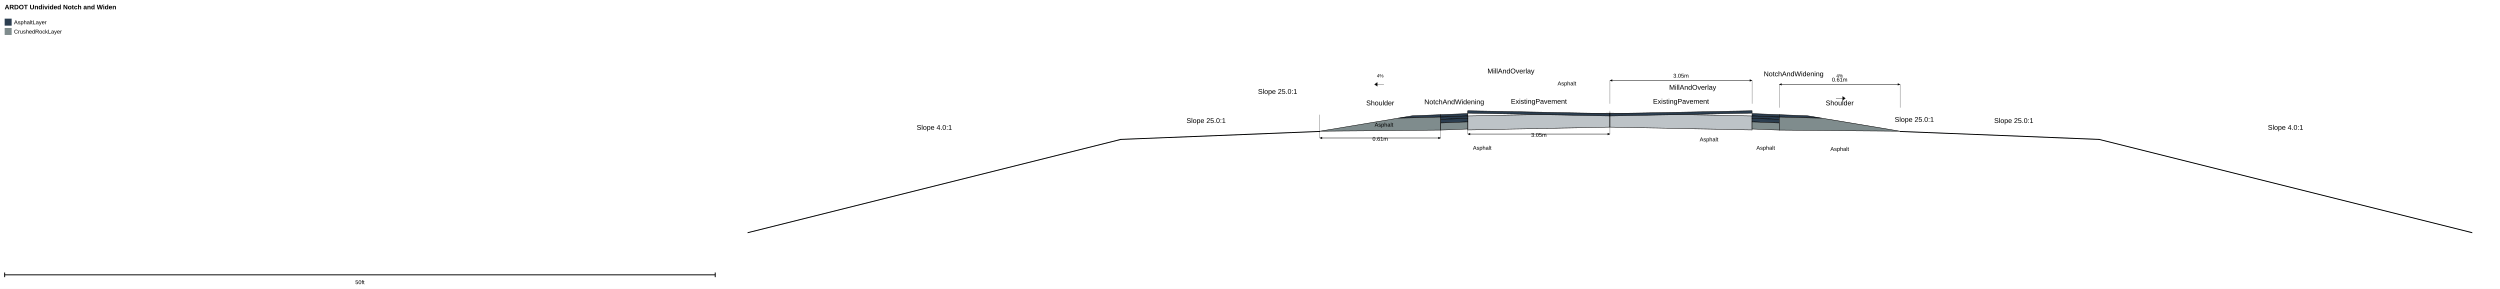
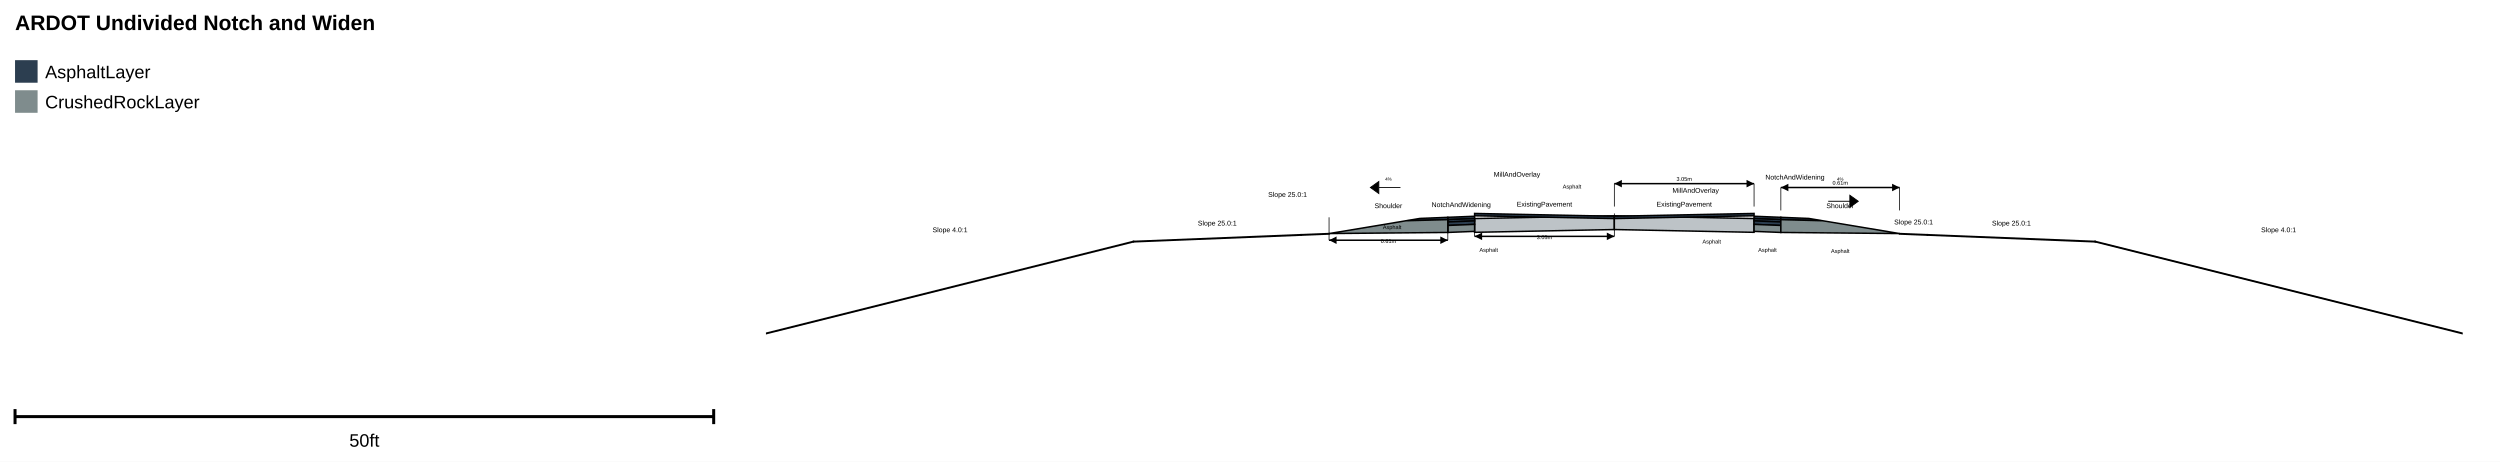
- <svg xmlns="http://www.w3.org/2000/svg" width="5362.0" height="619.5" viewBox="0 0 5362.0 619.5">
-   <rect width="5362.0" height="619.5" fill="white" />
+ <svg xmlns="http://www.w3.org/2000/svg" width="1662.2" height="307.0" viewBox="0 0 1662.2 307.0">
+   <rect width="1662.2" height="307.0" fill="white" />
  <g transform="scale(1,-1)">
-     <g transform="translate(0,-619.5)">
-       <polygon points="3453.02,376.88 3453.02,346.88 3148.22,340.78 3148.22,370.78" fill="#BDC3C7" stroke="black" stroke-width="1" />
-       <polygon points="3453.02,375.86 3453.02,370.78 3148.22,376.88 3148.22,381.96" fill="#2C3E50" stroke="black" stroke-width="1" />
-       <polygon points="3148.22,375.86 3148.22,370.78 3120.28,369.67 3089.80,368.45 3089.80,373.53 3120.28,374.75" fill="#2C3E50" stroke="black" stroke-width="1" />
-       <polygon points="3148.22,370.78 3148.22,365.70 3120.28,364.59 3089.80,363.37 3089.80,368.45 3120.28,369.67" fill="#2C3E50" stroke="black" stroke-width="1" />
-       <polygon points="3148.22,365.70 3148.22,358.08 3120.28,356.97 3089.80,355.75 3089.80,363.37 3120.28,364.59" fill="#2C3E50" stroke="black" stroke-width="1" />
-       <polygon points="3148.22,358.08 3148.22,342.84 3120.28,341.73 3089.80,340.51 3089.80,355.75 3120.28,356.97" fill="#7F8C8D" stroke="black" stroke-width="1" />
-       <polygon points="3089.80,373.53 3089.80,368.45 2998.36,366.01 3028.84,371.09" fill="#2C3E50" stroke="black" stroke-width="1" />
-       <polygon points="3089.80,368.45 3089.80,340.51 2830.72,338.07 2998.36,366.01" fill="#7F8C8D" stroke="black" stroke-width="1" />
-       <polygon points="2830.72,338.07 2830.72,337.07 2769.76,334.63 2769.76,335.63" fill="#BDC3C7" stroke="black" stroke-width="1" />
-       <polygon points="2769.76,335.63 2769.76,334.63 2404.00,320.00 2404.00,321.00" fill="#BDC3C7" stroke="black" stroke-width="1" />
-       <polygon points="2404.00,321.00 2404.00,320.00 1604.00,120.00 1604.00,121.00" fill="#BDC3C7" stroke="black" stroke-width="1" />
-       <polygon points="3453.02,376.88 3757.82,370.78 3757.82,340.78 3453.02,346.88" fill="#BDC3C7" stroke="black" stroke-width="1" />
-       <polygon points="3453.02,375.86 3757.82,381.96 3757.82,376.88 3453.02,370.78" fill="#2C3E50" stroke="black" stroke-width="1" />
-       <polygon points="3757.82,375.86 3785.76,374.75 3816.24,373.53 3816.24,368.45 3785.76,369.67 3757.82,370.78" fill="#2C3E50" stroke="black" stroke-width="1" />
-       <polygon points="3757.82,370.78 3785.76,369.67 3816.24,368.45 3816.24,363.37 3785.76,364.59 3757.82,365.70" fill="#2C3E50" stroke="black" stroke-width="1" />
-       <polygon points="3757.82,365.70 3785.76,364.59 3816.24,363.37 3816.24,355.75 3785.76,356.97 3757.82,358.08" fill="#2C3E50" stroke="black" stroke-width="1" />
-       <polygon points="3757.82,358.08 3785.76,356.97 3816.24,355.75 3816.24,340.51 3785.76,341.73 3757.82,342.84" fill="#7F8C8D" stroke="black" stroke-width="1" />
-       <polygon points="3816.24,373.53 3877.20,371.09 3907.68,366.01 3816.24,368.45" fill="#2C3E50" stroke="black" stroke-width="1" />
-       <polygon points="3816.24,368.45 3907.68,366.01 4075.32,338.07 3816.24,340.51" fill="#7F8C8D" stroke="black" stroke-width="1" />
-       <polygon points="4075.32,338.07 4136.28,335.63 4136.28,334.63 4075.32,337.07" fill="#BDC3C7" stroke="black" stroke-width="1" />
-       <polygon points="4136.28,335.63 4502.04,321.00 4502.04,320.00 4136.28,334.63" fill="#BDC3C7" stroke="black" stroke-width="1" />
-       <polygon points="4502.04,321.00 5302.04,121.00 5302.04,120.00 4502.04,320.00" fill="#BDC3C7" stroke="black" stroke-width="1" />
-       <text x="3300.62" y="396.88" font-family="Arial" font-size="15.0" text-anchor="middle" transform="translate(0,793.76) scale(1,-1)" fill="black">ExistingPavement</text>
-       <text x="3240.62" y="461.96" font-family="Arial" font-size="15.0" text-anchor="middle" transform="translate(0,923.92) scale(1,-1)" fill="black">MillAndOverlay</text>
-       <text x="3119.01" y="395.86" font-family="Arial" font-size="15.0" text-anchor="middle" transform="translate(0,791.73) scale(1,-1)" fill="black">NotchAndWidening</text>
-       <text x="2960.26" y="393.53" font-family="Arial" font-size="15.0" text-anchor="middle" transform="translate(0,787.05) scale(1,-1)" fill="black">Shoulder</text>
-       <text x="2740.24" y="418.07" font-family="Arial" font-size="15.0" text-anchor="middle" transform="translate(0,836.14) scale(1,-1)" fill="black">Slope 25.0:1</text>
-       <text x="2586.88" y="355.63" font-family="Arial" font-size="15.0" text-anchor="middle" transform="translate(0,711.26) scale(1,-1)" fill="black">Slope 25.0:1</text>
-       <text x="2004.00" y="341.00" font-family="Arial" font-size="15.0" text-anchor="middle" transform="translate(0,682.00) scale(1,-1)" fill="black">Slope 4.0:1</text>
-       <text x="3605.42" y="396.88" font-family="Arial" font-size="15.0" text-anchor="middle" transform="translate(0,793.76) scale(1,-1)" fill="black">ExistingPavement</text>
-       <text x="3630.42" y="426.96" font-family="Arial" font-size="15.0" text-anchor="middle" transform="translate(0,853.92) scale(1,-1)" fill="black">MillAndOverlay</text>
-       <text x="3847.03" y="455.86" font-family="Arial" font-size="15.0" text-anchor="middle" transform="translate(0,911.73) scale(1,-1)" fill="black">NotchAndWidening</text>
-       <text x="3945.78" y="393.53" font-family="Arial" font-size="15.0" text-anchor="middle" transform="translate(0,787.05) scale(1,-1)" fill="black">Shoulder</text>
-       <text x="4105.80" y="358.07" font-family="Arial" font-size="15.0" text-anchor="middle" transform="translate(0,716.14) scale(1,-1)" fill="black">Slope 25.0:1</text>
-       <text x="4319.16" y="355.63" font-family="Arial" font-size="15.0" text-anchor="middle" transform="translate(0,711.26) scale(1,-1)" fill="black">Slope 25.0:1</text>
-       <text x="4902.04" y="341.00" font-family="Arial" font-size="15.0" text-anchor="middle" transform="translate(0,682.00) scale(1,-1)" fill="black">Slope 4.0:1</text>
-       <g id="dimension-76393802">
-         <line x1="3453.02" y1="381.96" x2="3453.02" y2="331.96" stroke="black" stroke-width="0.5" />
-         <line x1="3148.22" y1="381.96" x2="3148.22" y2="331.96" stroke="black" stroke-width="0.5" />
-         <line x1="3453.02" y1="331.96" x2="3148.22" y2="331.96" stroke="black" stroke-width="1" />
-         <polygon points="3453.02,331.96 3448.02,329.46 3448.02,334.46" fill="black" transform="rotate(360.0,3453.02,331.96)" />
-         <polygon points="3148.22,331.96 3143.22,329.46 3143.22,334.46" fill="black" transform="rotate(180.0,3148.22,331.96)" />
-         <text x="3300.62" y="325.96" font-family="Arial" font-size="12.0" text-anchor="middle" transform="translate(0,651.92) scale(1,-1)" fill="black">3.05m</text>
+     <g transform="translate(0,-307.0)">
+       <polygon points="1073.34,163.54 1073.34,154.39 980.43,152.53 980.43,161.68" fill="#BDC3C7" stroke="black" stroke-width="1" />
+       <polygon points="1073.34,163.23 1073.34,161.68 980.43,163.54 980.43,165.09" fill="#2C3E50" stroke="black" stroke-width="1" />
+       <polygon points="980.43,163.23 980.43,161.68 971.92,161.34 962.63,160.97 962.63,162.52 971.92,162.89" fill="#2C3E50" stroke="black" stroke-width="1" />
+       <polygon points="980.43,161.68 980.43,160.13 971.92,159.79 962.63,159.42 962.63,160.97 971.92,161.34" fill="#2C3E50" stroke="black" stroke-width="1" />
+       <polygon points="980.43,160.13 980.43,157.81 971.92,157.47 962.63,157.10 962.63,159.42 971.92,159.79" fill="#2C3E50" stroke="black" stroke-width="1" />
+       <polygon points="980.43,157.81 980.43,153.16 971.92,152.82 962.63,152.45 962.63,157.10 971.92,157.47" fill="#7F8C8D" stroke="black" stroke-width="1" />
+       <polygon points="962.63,162.52 962.63,160.97 934.76,160.22 944.05,161.77" fill="#2C3E50" stroke="black" stroke-width="1" />
+       <polygon points="962.63,160.97 962.63,152.45 883.66,151.71 934.76,160.22" fill="#7F8C8D" stroke="black" stroke-width="1" />
+       <polygon points="883.66,151.71 883.66,151.40 865.08,150.66 865.08,150.96" fill="#BDC3C7" stroke="black" stroke-width="1" />
+       <polygon points="865.08,150.96 865.08,150.66 753.60,146.20 753.60,146.50" fill="#BDC3C7" stroke="black" stroke-width="1" />
+       <polygon points="753.60,146.50 753.60,146.20 509.76,85.24 509.76,85.54" fill="#BDC3C7" stroke="black" stroke-width="1" />
+       <polygon points="1073.34,163.54 1166.24,161.68 1166.24,152.53 1073.34,154.39" fill="#BDC3C7" stroke="black" stroke-width="1" />
+       <polygon points="1073.34,163.23 1166.24,165.09 1166.24,163.54 1073.34,161.68" fill="#2C3E50" stroke="black" stroke-width="1" />
+       <polygon points="1166.24,163.23 1174.76,162.89 1184.05,162.52 1184.05,160.97 1174.76,161.34 1166.24,161.68" fill="#2C3E50" stroke="black" stroke-width="1" />
+       <polygon points="1166.24,161.68 1174.76,161.34 1184.05,160.97 1184.05,159.42 1174.76,159.79 1166.24,160.13" fill="#2C3E50" stroke="black" stroke-width="1" />
+       <polygon points="1166.24,160.13 1174.76,159.79 1184.05,159.42 1184.05,157.10 1174.76,157.47 1166.24,157.81" fill="#2C3E50" stroke="black" stroke-width="1" />
+       <polygon points="1166.24,157.81 1174.76,157.47 1184.05,157.10 1184.05,152.45 1174.76,152.82 1166.24,153.16" fill="#7F8C8D" stroke="black" stroke-width="1" />
+       <polygon points="1184.05,162.52 1202.63,161.77 1211.92,160.22 1184.05,160.97" fill="#2C3E50" stroke="black" stroke-width="1" />
+       <polygon points="1184.05,160.97 1211.92,160.22 1263.01,151.71 1184.05,152.45" fill="#7F8C8D" stroke="black" stroke-width="1" />
+       <polygon points="1263.01,151.71 1281.59,150.96 1281.59,150.66 1263.01,151.40" fill="#BDC3C7" stroke="black" stroke-width="1" />
+       <polygon points="1281.59,150.96 1393.08,146.50 1393.08,146.20 1281.59,150.66" fill="#BDC3C7" stroke="black" stroke-width="1" />
+       <polygon points="1393.08,146.50 1636.92,85.54 1636.92,85.24 1393.08,146.20" fill="#BDC3C7" stroke="black" stroke-width="1" />
+       <text x="1026.88" y="169.63" font-family="Arial" font-size="4.6" text-anchor="middle" transform="translate(0,339.27) scale(1,-1)" fill="black">ExistingPavement</text>
+       <text x="1008.60" y="189.47" font-family="Arial" font-size="4.6" text-anchor="middle" transform="translate(0,378.94) scale(1,-1)" fill="black">MillAndOverlay</text>
+       <text x="971.53" y="169.32" font-family="Arial" font-size="4.6" text-anchor="middle" transform="translate(0,338.65) scale(1,-1)" fill="black">NotchAndWidening</text>
+       <text x="923.14" y="168.61" font-family="Arial" font-size="4.6" text-anchor="middle" transform="translate(0,337.22) scale(1,-1)" fill="black">Shoulder</text>
+       <text x="856.08" y="176.09" font-family="Arial" font-size="4.6" text-anchor="middle" transform="translate(0,352.18) scale(1,-1)" fill="black">Slope 25.0:1</text>
+       <text x="809.34" y="157.06" font-family="Arial" font-size="4.6" text-anchor="middle" transform="translate(0,314.12) scale(1,-1)" fill="black">Slope 25.0:1</text>
+       <text x="631.68" y="152.60" font-family="Arial" font-size="4.6" text-anchor="middle" transform="translate(0,305.20) scale(1,-1)" fill="black">Slope 4.0:1</text>
+       <text x="1119.79" y="169.63" font-family="Arial" font-size="4.6" text-anchor="middle" transform="translate(0,339.27) scale(1,-1)" fill="black">ExistingPavement</text>
+       <text x="1127.41" y="178.80" font-family="Arial" font-size="4.6" text-anchor="middle" transform="translate(0,357.60) scale(1,-1)" fill="black">MillAndOverlay</text>
+       <text x="1193.43" y="187.61" font-family="Arial" font-size="4.6" text-anchor="middle" transform="translate(0,375.22) scale(1,-1)" fill="black">NotchAndWidening</text>
+       <text x="1223.53" y="168.61" font-family="Arial" font-size="4.6" text-anchor="middle" transform="translate(0,337.22) scale(1,-1)" fill="black">Shoulder</text>
+       <text x="1272.30" y="157.80" font-family="Arial" font-size="4.6" text-anchor="middle" transform="translate(0,315.61) scale(1,-1)" fill="black">Slope 25.0:1</text>
+       <text x="1337.34" y="157.06" font-family="Arial" font-size="4.6" text-anchor="middle" transform="translate(0,314.12) scale(1,-1)" fill="black">Slope 25.0:1</text>
+       <text x="1515.00" y="152.60" font-family="Arial" font-size="4.6" text-anchor="middle" transform="translate(0,305.20) scale(1,-1)" fill="black">Slope 4.0:1</text>
+       <g id="dimension-e1a2a95c">
+         <line x1="1073.34" y1="165.09" x2="1073.34" y2="149.85" stroke="black" stroke-width="0.5" />
+         <line x1="980.43" y1="165.09" x2="980.43" y2="149.85" stroke="black" stroke-width="0.5" />
+         <line x1="1073.34" y1="149.85" x2="980.43" y2="149.85" stroke="black" stroke-width="1" />
+         <polygon points="1073.34,149.85 1068.34,147.35 1068.34,152.35" fill="black" transform="rotate(360.0,1073.34,149.85)" />
+         <polygon points="980.43,149.85 975.43,147.35 975.43,152.35" fill="black" transform="rotate(180.0,980.43,149.85)" />
+         <text x="1026.88" y="148.02" font-family="Arial" font-size="3.7" text-anchor="middle" transform="translate(0,296.03) scale(1,-1)" fill="black">3.05m</text>
      </g>
-       <text x="3360.62" y="436.37" font-family="Arial" font-size="12.0" text-anchor="middle" transform="translate(0,872.74) scale(1,-1)" fill="black">Asphalt</text>
-       <text x="3179.01" y="298.19" font-family="Arial" font-size="12.0" text-anchor="middle" transform="translate(0,596.37) scale(1,-1)" fill="black">Asphalt</text>
-       <g id="dimension-bc9331fc">
-         <line x1="3089.80" y1="373.53" x2="3089.80" y2="323.53" stroke="black" stroke-width="0.5" />
-         <line x1="2830.72" y1="373.53" x2="2830.72" y2="323.53" stroke="black" stroke-width="0.5" />
-         <line x1="3089.80" y1="323.53" x2="2830.72" y2="323.53" stroke="black" stroke-width="1" />
-         <polygon points="3089.80,323.53 3084.80,321.03 3084.80,326.03" fill="black" transform="rotate(360.0,3089.80,323.53)" />
-         <polygon points="2830.72,323.53 2825.72,321.03 2825.72,326.03" fill="black" transform="rotate(180.0,2830.72,323.53)" />
-         <text x="2960.26" y="317.53" font-family="Arial" font-size="12.0" text-anchor="middle" transform="translate(0,635.05) scale(1,-1)" fill="black">0.61m</text>
+       <text x="1045.17" y="181.67" font-family="Arial" font-size="3.7" text-anchor="middle" transform="translate(0,363.34) scale(1,-1)" fill="black">Asphalt</text>
+       <text x="989.82" y="139.55" font-family="Arial" font-size="3.7" text-anchor="middle" transform="translate(0,279.10) scale(1,-1)" fill="black">Asphalt</text>
+       <g id="dimension-7b628bfb">
+         <line x1="962.63" y1="162.52" x2="962.63" y2="147.28" stroke="black" stroke-width="0.5" />
+         <line x1="883.66" y1="162.52" x2="883.66" y2="147.28" stroke="black" stroke-width="0.5" />
+         <line x1="962.63" y1="147.28" x2="883.66" y2="147.28" stroke="black" stroke-width="1" />
+         <polygon points="962.63,147.28 957.63,144.78 957.63,149.78" fill="black" transform="rotate(360.0,962.63,147.28)" />
+         <polygon points="883.66,147.28 878.66,144.78 878.66,149.78" fill="black" transform="rotate(180.0,883.66,147.28)" />
+         <text x="923.14" y="145.45" font-family="Arial" font-size="3.7" text-anchor="middle" transform="translate(0,290.89) scale(1,-1)" fill="black">0.61m</text>
      </g>
-       <g id="symbol-cc4817a2" transform="translate(2960.26,438.53) scale(0.8) rotate(-180.0)">
+       <g id="symbol-f9cf1fdd" transform="translate(923.14,182.33) scale(0.8) rotate(-180.0)">
        <g>
          <path d="M -10,0 L 8,0 L 8,-5 L 15,0 L 8,5 L 8,0 Z" fill="black" stroke="black" stroke-width="0.75" />
        </g>
      </g>
-       <text x="2960.26" y="453.53" font-family="Arial" font-size="10.0" text-anchor="middle" transform="translate(0,907.05) scale(1,-1)" fill="black">4%</text>
-       <text x="2968.26" y="347.80" font-family="Arial" font-size="12.0" text-anchor="middle" transform="translate(0,695.60) scale(1,-1)" fill="black">Asphalt</text>
-       <g id="dimension-d8e6d0ea">
-         <line x1="3453.02" y1="396.96" x2="3453.02" y2="446.96" stroke="black" stroke-width="0.5" />
-         <line x1="3757.82" y1="396.96" x2="3757.82" y2="446.96" stroke="black" stroke-width="0.5" />
-         <line x1="3453.02" y1="446.96" x2="3757.82" y2="446.96" stroke="black" stroke-width="1" />
-         <polygon points="3453.02,446.96 3448.02,444.46 3448.02,449.46" fill="black" transform="rotate(180.0,3453.02,446.96)" />
-         <polygon points="3757.82,446.96 3752.82,444.46 3752.82,449.46" fill="black" transform="rotate(0.0,3757.82,446.96)" />
-         <text x="3605.42" y="452.96" font-family="Arial" font-size="12.0" text-anchor="middle" transform="translate(0,905.92) scale(1,-1)" fill="black">3.05m</text>
+       <text x="923.14" y="186.90" font-family="Arial" font-size="3.0" text-anchor="middle" transform="translate(0,373.80) scale(1,-1)" fill="black">4%</text>
+       <text x="925.58" y="154.67" font-family="Arial" font-size="3.7" text-anchor="middle" transform="translate(0,309.35) scale(1,-1)" fill="black">Asphalt</text>
+       <g id="dimension-0e0b8ba2">
+         <line x1="1073.34" y1="169.66" x2="1073.34" y2="184.90" stroke="black" stroke-width="0.5" />
+         <line x1="1166.24" y1="169.66" x2="1166.24" y2="184.90" stroke="black" stroke-width="0.5" />
+         <line x1="1073.34" y1="184.90" x2="1166.24" y2="184.90" stroke="black" stroke-width="1" />
+         <polygon points="1073.34,184.90 1068.34,182.40 1068.34,187.40" fill="black" transform="rotate(180.0,1073.34,184.90)" />
+         <polygon points="1166.24,184.90 1161.24,182.40 1161.24,187.40" fill="black" transform="rotate(0.0,1166.24,184.90)" />
+         <text x="1119.79" y="186.73" font-family="Arial" font-size="3.7" text-anchor="middle" transform="translate(0,373.45) scale(1,-1)" fill="black">3.05m</text>
      </g>
-       <text x="3665.42" y="316.37" font-family="Arial" font-size="12.0" text-anchor="middle" transform="translate(0,632.74) scale(1,-1)" fill="black">Asphalt</text>
-       <text x="3787.03" y="298.19" font-family="Arial" font-size="12.0" text-anchor="middle" transform="translate(0,596.37) scale(1,-1)" fill="black">Asphalt</text>
-       <g id="dimension-fcfcf774">
-         <line x1="3816.24" y1="388.53" x2="3816.24" y2="438.53" stroke="black" stroke-width="0.5" />
-         <line x1="4075.32" y1="388.53" x2="4075.32" y2="438.53" stroke="black" stroke-width="0.5" />
-         <line x1="3816.24" y1="438.53" x2="4075.32" y2="438.53" stroke="black" stroke-width="1" />
-         <polygon points="3816.24,438.53 3811.24,436.03 3811.24,441.03" fill="black" transform="rotate(180.0,3816.24,438.53)" />
-         <polygon points="4075.32,438.53 4070.32,436.03 4070.32,441.03" fill="black" transform="rotate(0.0,4075.32,438.53)" />
-         <text x="3945.78" y="444.53" font-family="Arial" font-size="12.0" text-anchor="middle" transform="translate(0,889.05) scale(1,-1)" fill="black">0.61m</text>
+       <text x="1138.08" y="145.09" font-family="Arial" font-size="3.7" text-anchor="middle" transform="translate(0,290.19) scale(1,-1)" fill="black">Asphalt</text>
+       <text x="1175.14" y="139.55" font-family="Arial" font-size="3.7" text-anchor="middle" transform="translate(0,279.10) scale(1,-1)" fill="black">Asphalt</text>
+       <g id="dimension-ef4e0425">
+         <line x1="1184.05" y1="167.09" x2="1184.05" y2="182.33" stroke="black" stroke-width="0.5" />
+         <line x1="1263.01" y1="167.09" x2="1263.01" y2="182.33" stroke="black" stroke-width="0.5" />
+         <line x1="1184.05" y1="182.33" x2="1263.01" y2="182.33" stroke="black" stroke-width="1" />
+         <polygon points="1184.05,182.33 1179.05,179.83 1179.05,184.83" fill="black" transform="rotate(180.0,1184.05,182.33)" />
+         <polygon points="1263.01,182.33 1258.01,179.83 1258.01,184.83" fill="black" transform="rotate(0.0,1263.01,182.33)" />
+         <text x="1223.53" y="184.16" font-family="Arial" font-size="3.7" text-anchor="middle" transform="translate(0,368.31) scale(1,-1)" fill="black">0.61m</text>
      </g>
-       <g id="symbol-0711bbdb" transform="translate(3945.78,408.53) scale(0.8) rotate(-0.0)">
+       <g id="symbol-47aad226" transform="translate(1223.53,173.18) scale(0.8) rotate(-0.0)">
        <g>
          <path d="M -10,0 L 8,0 L 8,-5 L 15,0 L 8,5 L 8,0 Z" fill="black" stroke="black" stroke-width="0.75" />
        </g>
      </g>
-       <text x="3945.78" y="453.53" font-family="Arial" font-size="10.0" text-anchor="middle" transform="translate(0,907.05) scale(1,-1)" fill="black">4%</text>
-       <text x="3945.78" y="295.80" font-family="Arial" font-size="12.0" text-anchor="middle" transform="translate(0,591.60) scale(1,-1)" fill="black">Asphalt</text>
+       <text x="1223.53" y="186.90" font-family="Arial" font-size="3.0" text-anchor="middle" transform="translate(0,373.80) scale(1,-1)" fill="black">4%</text>
+       <text x="1223.53" y="138.82" font-family="Arial" font-size="3.7" text-anchor="middle" transform="translate(0,277.65) scale(1,-1)" fill="black">Asphalt</text>
    </g>
  </g>
  <text x="10" y="20" font-family="Arial" font-size="14" font-weight="bold">ARDOT Undivided Notch and Widen</text>
  <rect x="10" y="40" width="15" height="15" fill="#2C3E50" />
  <text x="30" y="52" font-family="Arial" font-size="12">AsphaltLayer</text>
  <rect x="10" y="60" width="15" height="15" fill="#7F8C8D" />
  <text x="30" y="72" font-family="Arial" font-size="12">CrushedRockLayer</text>
-   <line x1="10" y1="589.46" x2="1534" y2="589.46" stroke="black" stroke-width="2" />
-   <line x1="10" y1="584.46" x2="10" y2="594.46" stroke="black" stroke-width="2" />
-   <line x1="1534" y1="584.46" x2="1534" y2="594.46" stroke="black" stroke-width="2" />
-   <text x="772" y="609.46" font-family="Arial" font-size="12" text-anchor="middle">50ft</text>
+   <line x1="10" y1="276.995" x2="474.515" y2="276.995" stroke="black" stroke-width="2" />
+   <line x1="10" y1="271.995" x2="10" y2="281.995" stroke="black" stroke-width="2" />
+   <line x1="474.515" y1="271.995" x2="474.515" y2="281.995" stroke="black" stroke-width="2" />
+   <text x="242.258" y="296.995" font-family="Arial" font-size="12" text-anchor="middle">50ft</text>
</svg>
